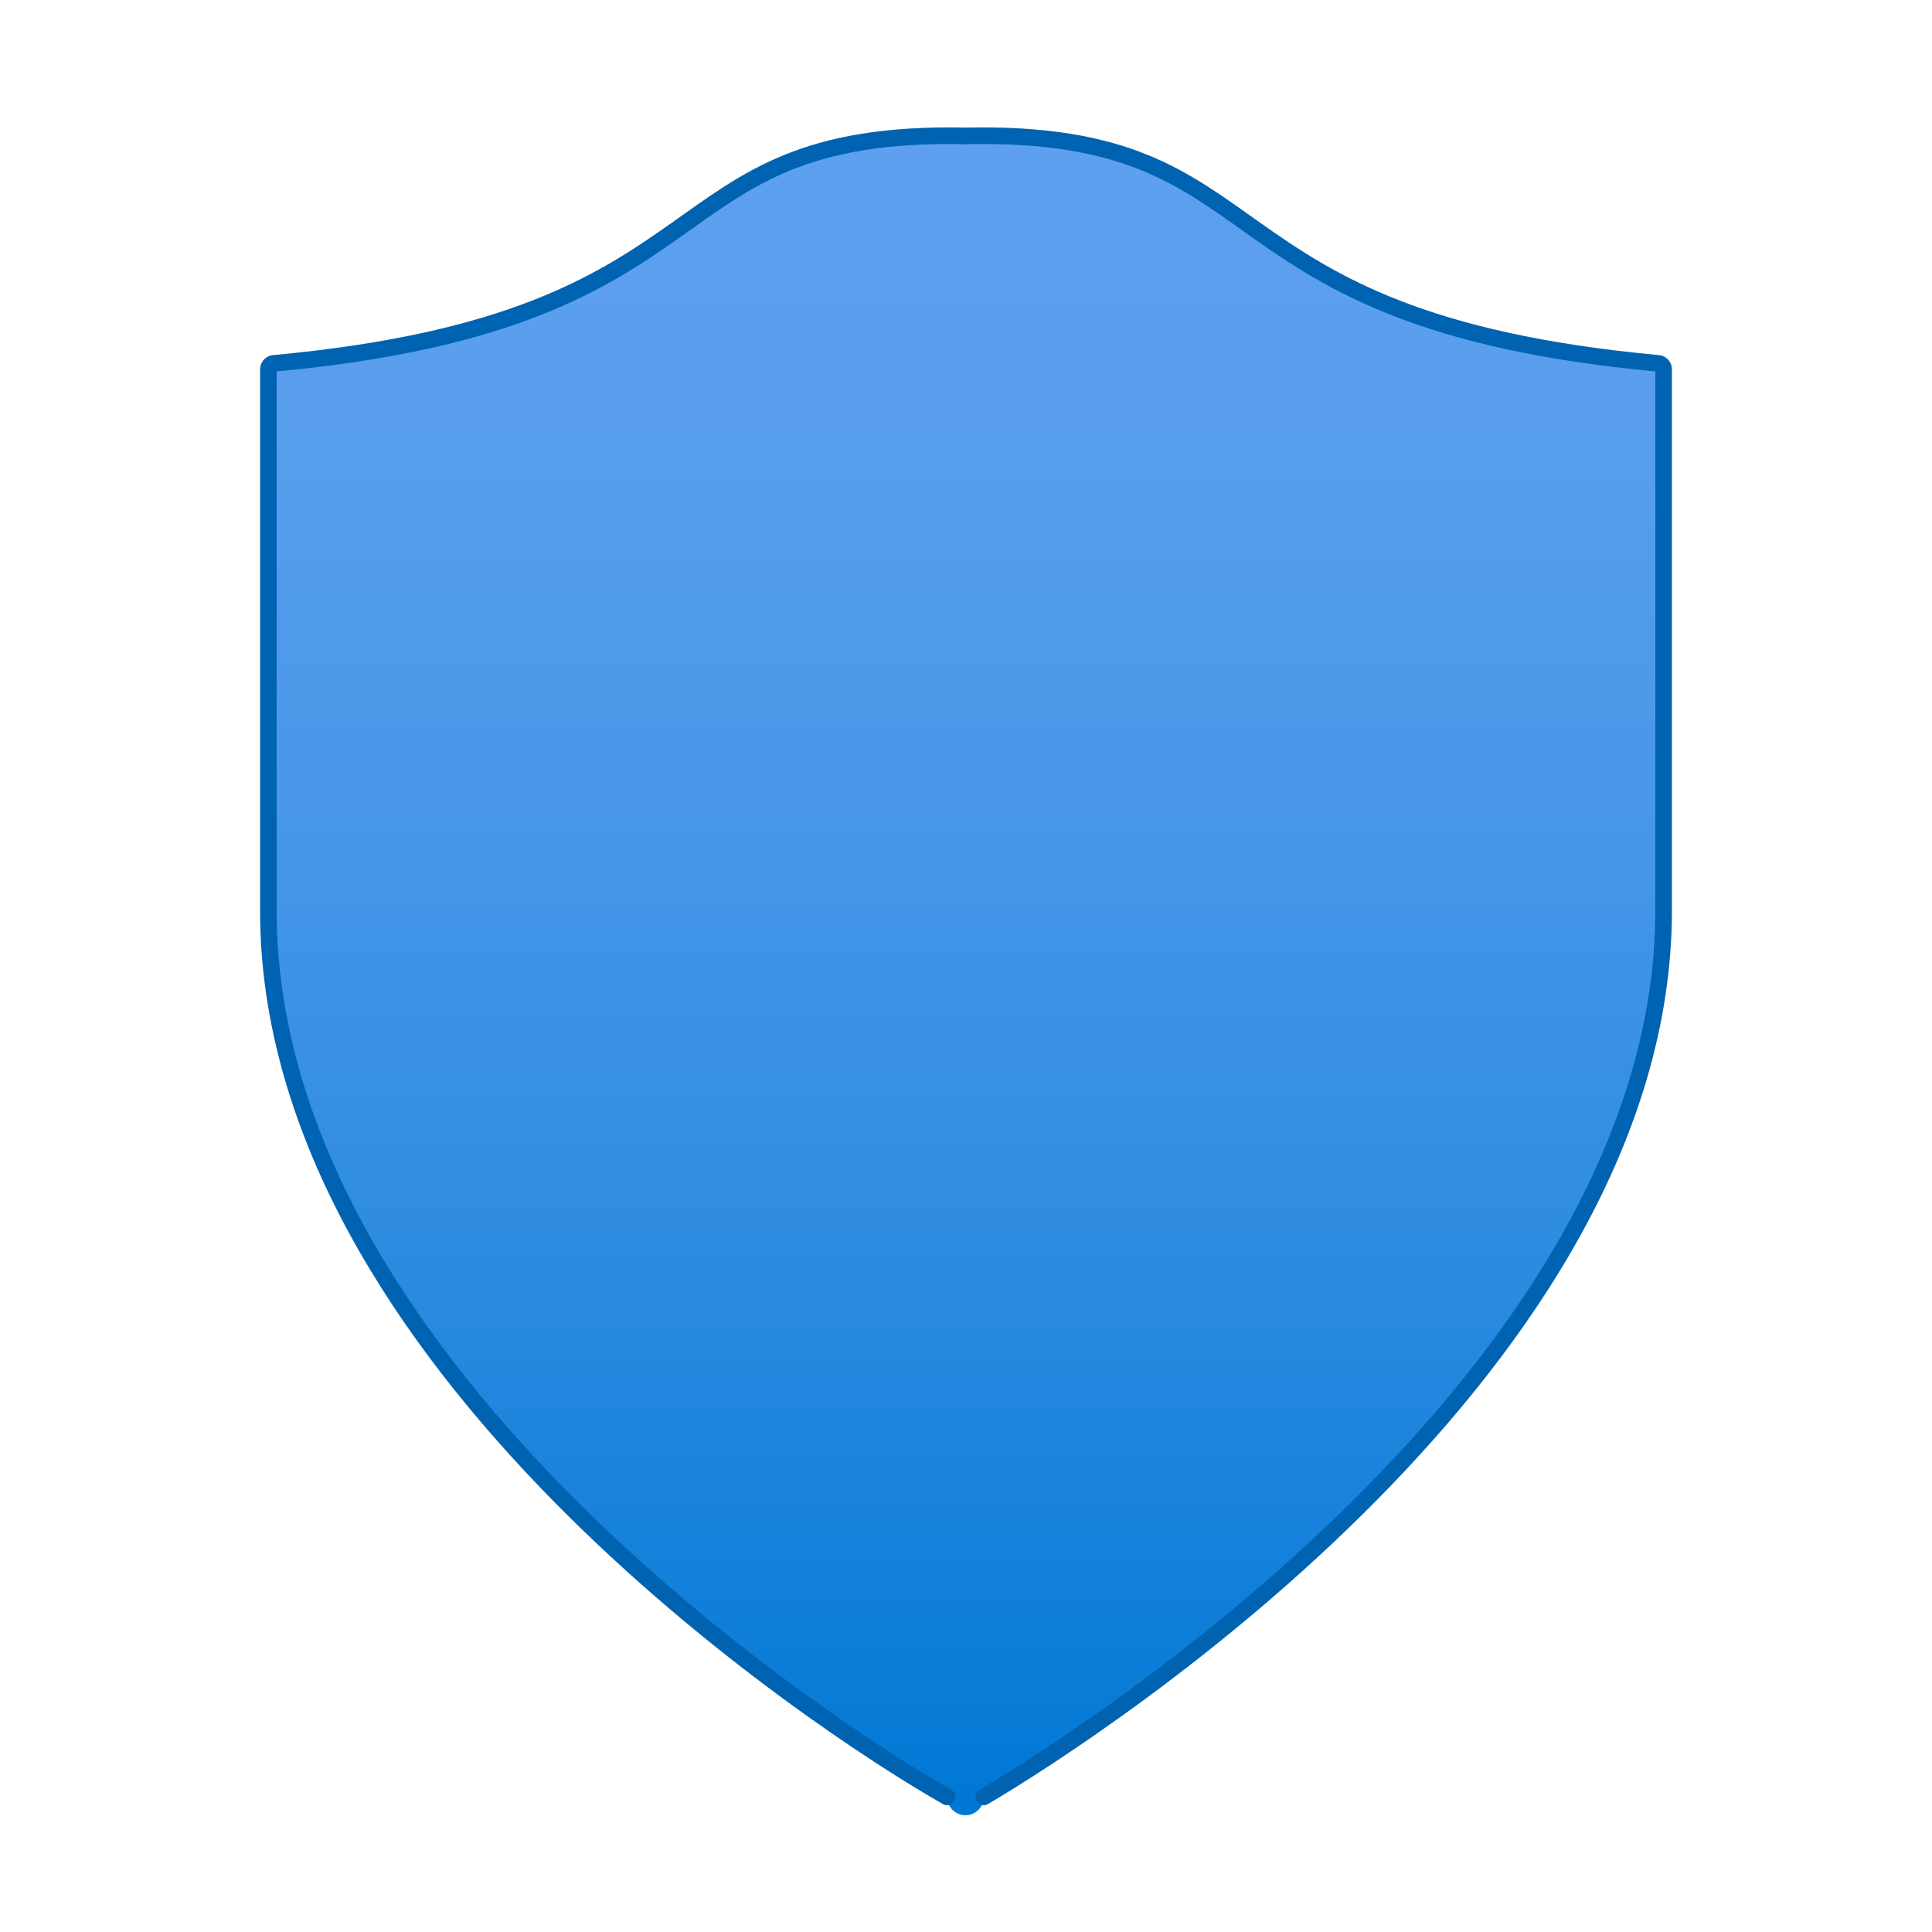
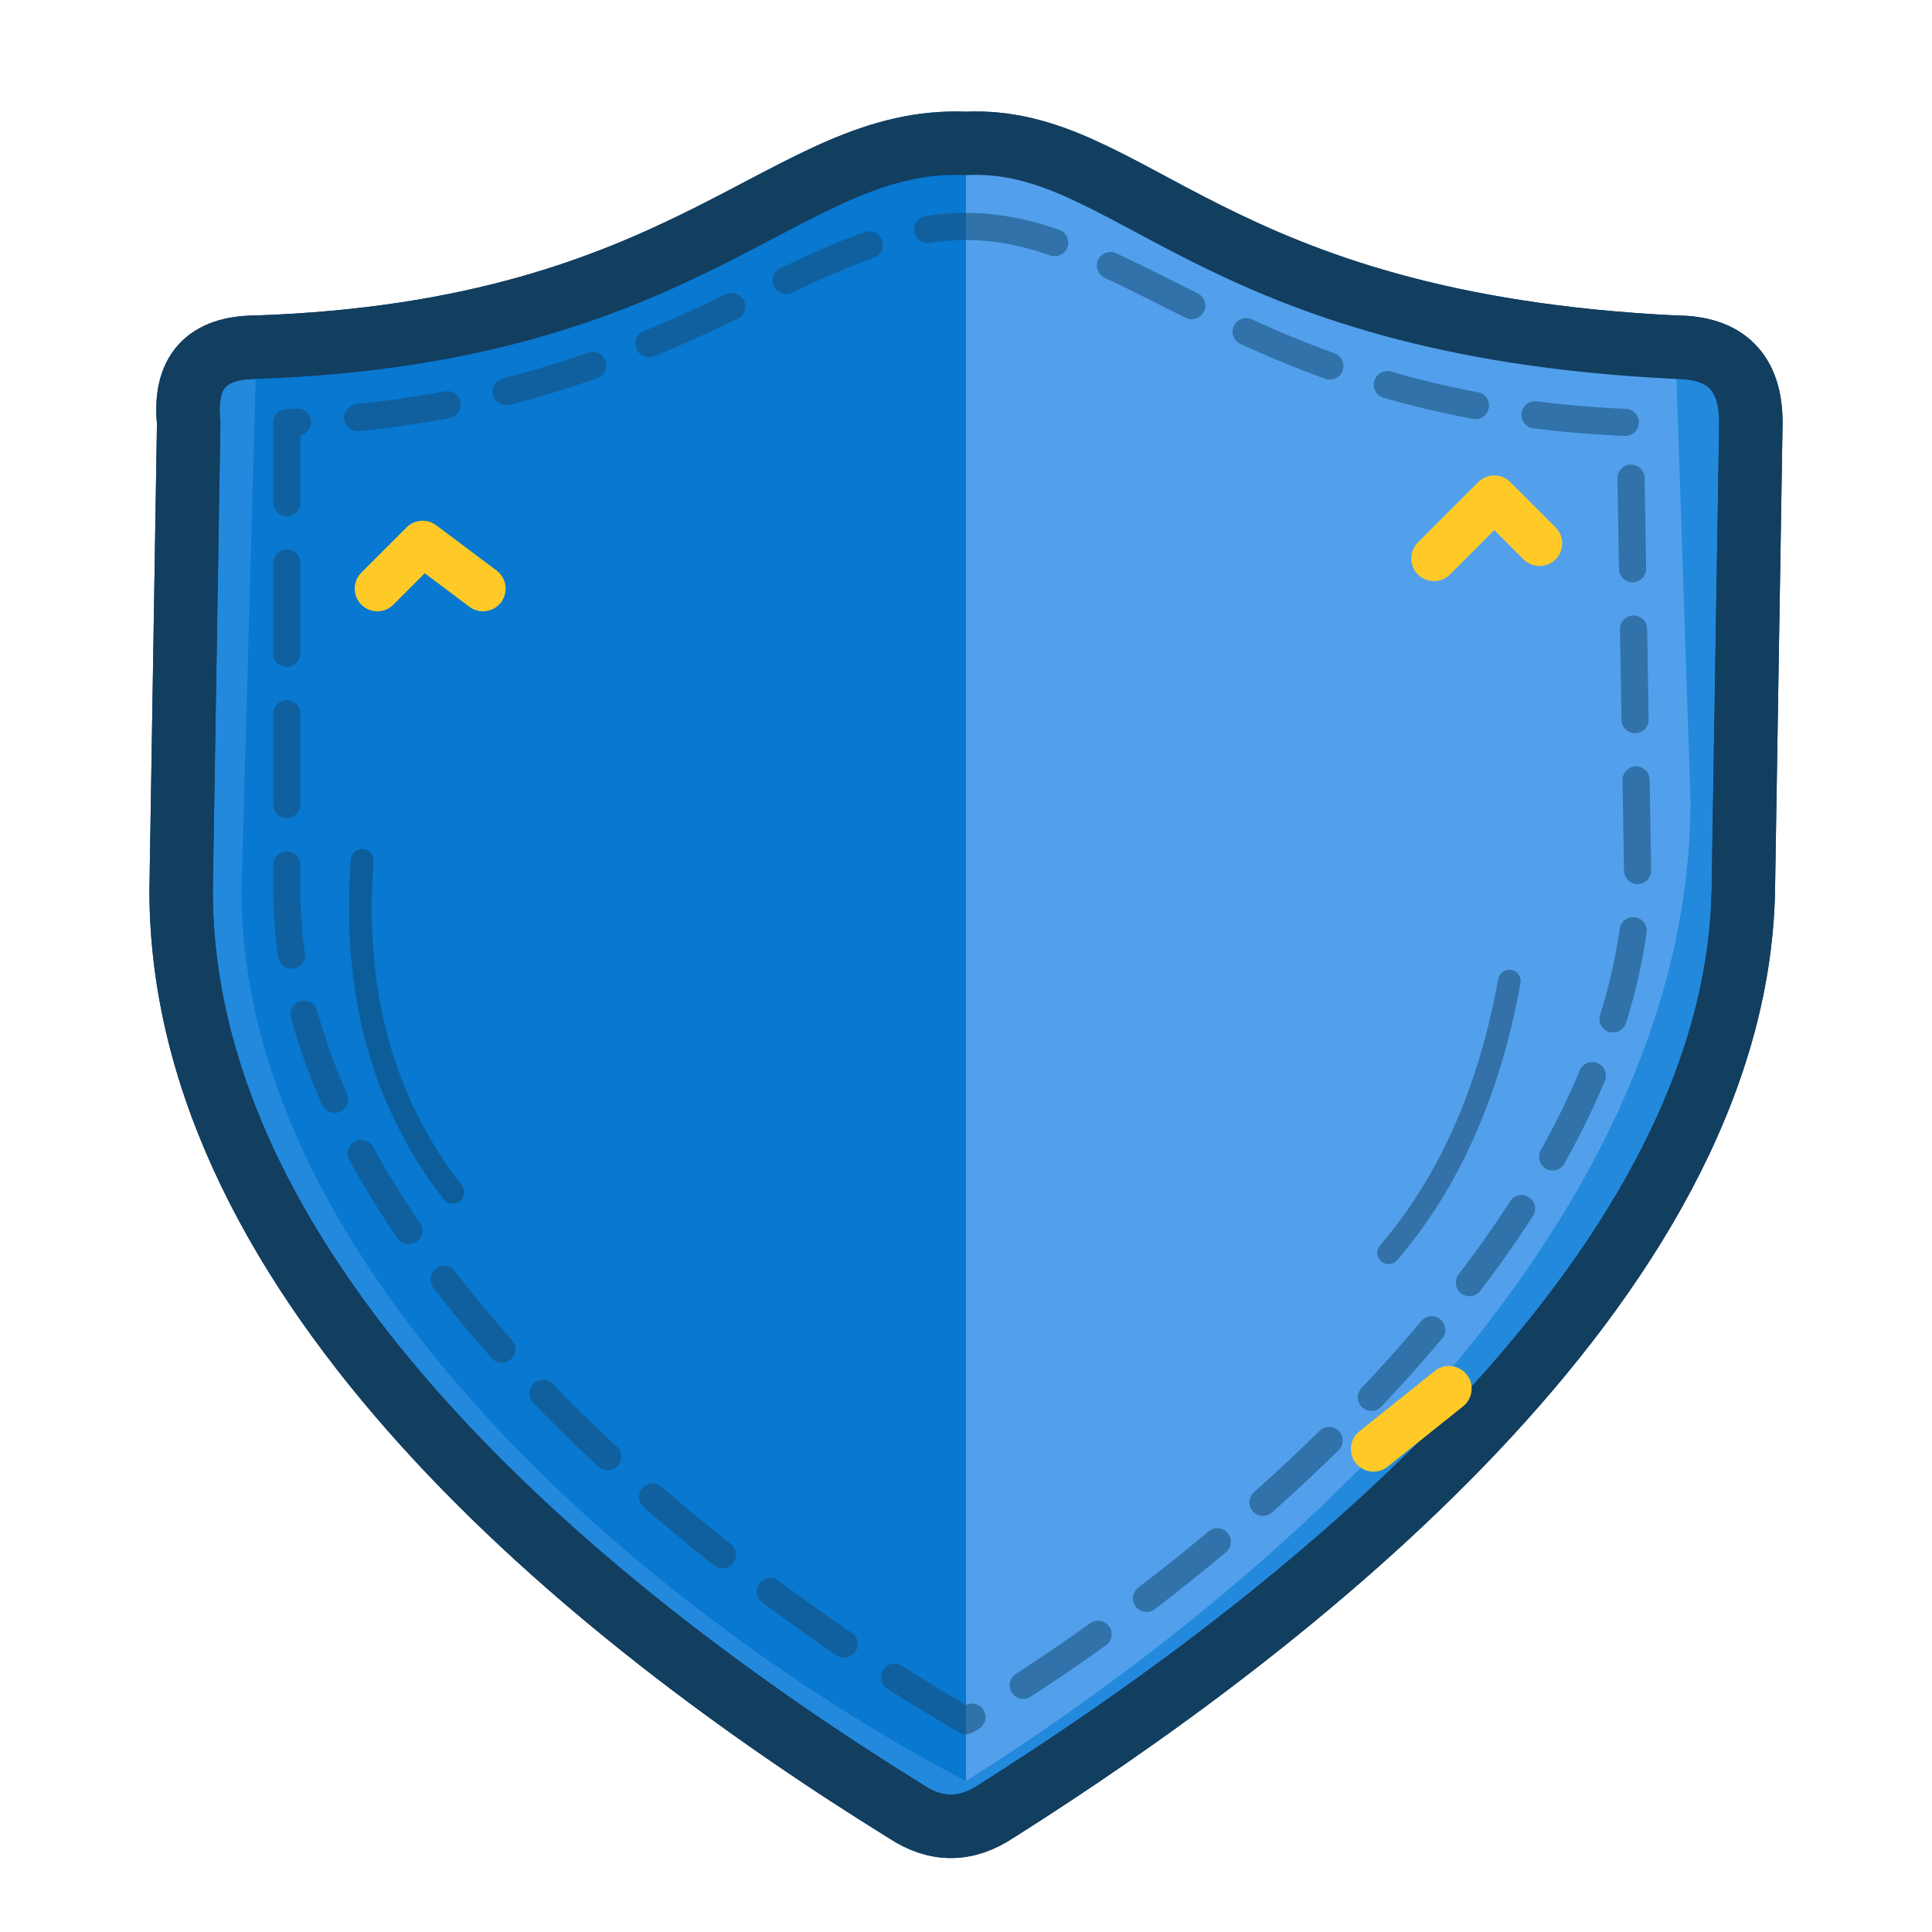
<svg xmlns="http://www.w3.org/2000/svg" width="128" height="128" viewBox="0 0 128 128">
-   <defs>
-     <linearGradient id="shieldBlue" x1="64" y1="119.25" x2="64" y2="8.57" gradientUnits="userSpaceOnUse">
-       <stop offset="0" stop-color="#0078d4" />
-       <stop offset=".064" stop-color="#0a7cd7" />
-       <stop offset=".338" stop-color="#2e8ce1" />
-       <stop offset=".594" stop-color="#4897e9" />
-       <stop offset=".822" stop-color="#589eed" />
-       <stop offset="1" stop-color="#5ea0ef" />
-     </linearGradient>
-   </defs>
-   <path d="M110.22 60.34        C110.18 90.12 73.52 114.12 65.18 119.05        A.412.412 0 0 1 62.75 119.05        C54.06 114.12 17.78 90.12 17.78 60.34        V24.47        A.4.4 0 0 1 18.18 24.07        C49.19 21.2 42.61 8.57 64 8.57        C85.39 8.57 78.81 21.2 109.82 24.07        A.4.4 0 0 1 110.22 24.47        Z" fill="url(#shieldBlue)" />
-   <path d="M64 9        C42.61 8.57 49.19 21.2 18.18 24.07        A.4.4 0 0 0 17.78 24.47        V60.34        C17.78 90.12 54.06 114.12 62.75 119.05" fill="none" stroke="#0063b1" stroke-width="1.1" stroke-linecap="round" stroke-linejoin="round" />
-   <path d="M64 9        C85.39 8.57 78.81 21.2 109.82 24.07        A.4.4 0 0 1 110.22 24.47        V60.34        C110.18 90.12 73.52 114.12 65.18 119.05" fill="none" stroke="#0063b1" stroke-width="1.1" stroke-linecap="round" stroke-linejoin="round" />
+   <path d="M64 9.5 C75 9 80 21.5 111 23 Q116 23 116 28 L115.5 59 C115 85 85 108 66 120 Q63 122 60 120 C39 107 12 85 12 59 L12.5 28 Q12 23 17 23 C46 22 52 9 64 9.5Z" fill="#2389DC" stroke="#123E60" stroke-width="4.2" stroke-linejoin="round" stroke-linecap="round" />
+   <path d="M64 10 C75 10 81 22 111 23 L112 53 C112 82 83 106 64 118 L64 10Z" fill="#52A0EB" stroke="none" />
+   <path d="M64 10 C53 10 46 22 17 23 L16 59 C16 84 43 107 64 118Z" fill="#0878D0" stroke="none" />
+   <path d="M64 9.5 C75 9 80 21.5 111 23 Q116 23 116 28 L115.5 59 C115 85 85 108 66 120 Q63 122 60 120 C39 107 12 85 12 59 L12.5 28 Q12 23 17 23 C46 22 52 9 64 9.5Z" fill="none" stroke="#123E60" stroke-width="4.2" stroke-linejoin="round" stroke-linecap="round" />
+   <path d="M64 15 C75 15 83 27 108 28 L108.5 58 C108 81 81 104 64 114 C45 103 19 81 19 59 L19 28 C44 27 53 15 64 15Z" fill="none" stroke="#164D76" stroke-width="1.8" stroke-linecap="round" stroke-linejoin="round" stroke-dasharray="6 4" opacity=".55" />
+   <path d="M25 39 L28 36 L32 39" fill="none" stroke="#FFCA28" stroke-width="3" stroke-linecap="round" stroke-linejoin="round" />
+   <path d="M95 37 L99 33 L102 36" fill="none" stroke="#FFCA28" stroke-width="3" stroke-linecap="round" stroke-linejoin="round" />
+   <path d="M91 96 L96 92" fill="none" stroke="#FFCA28" stroke-width="3" stroke-linecap="round" />
+   <path d="M24 57 Q23 70 30 79 M100 65 Q98 76 92 83" fill="none" stroke="#123E60" stroke-width="1.5" stroke-linecap="round" opacity=".48" />
</svg>
